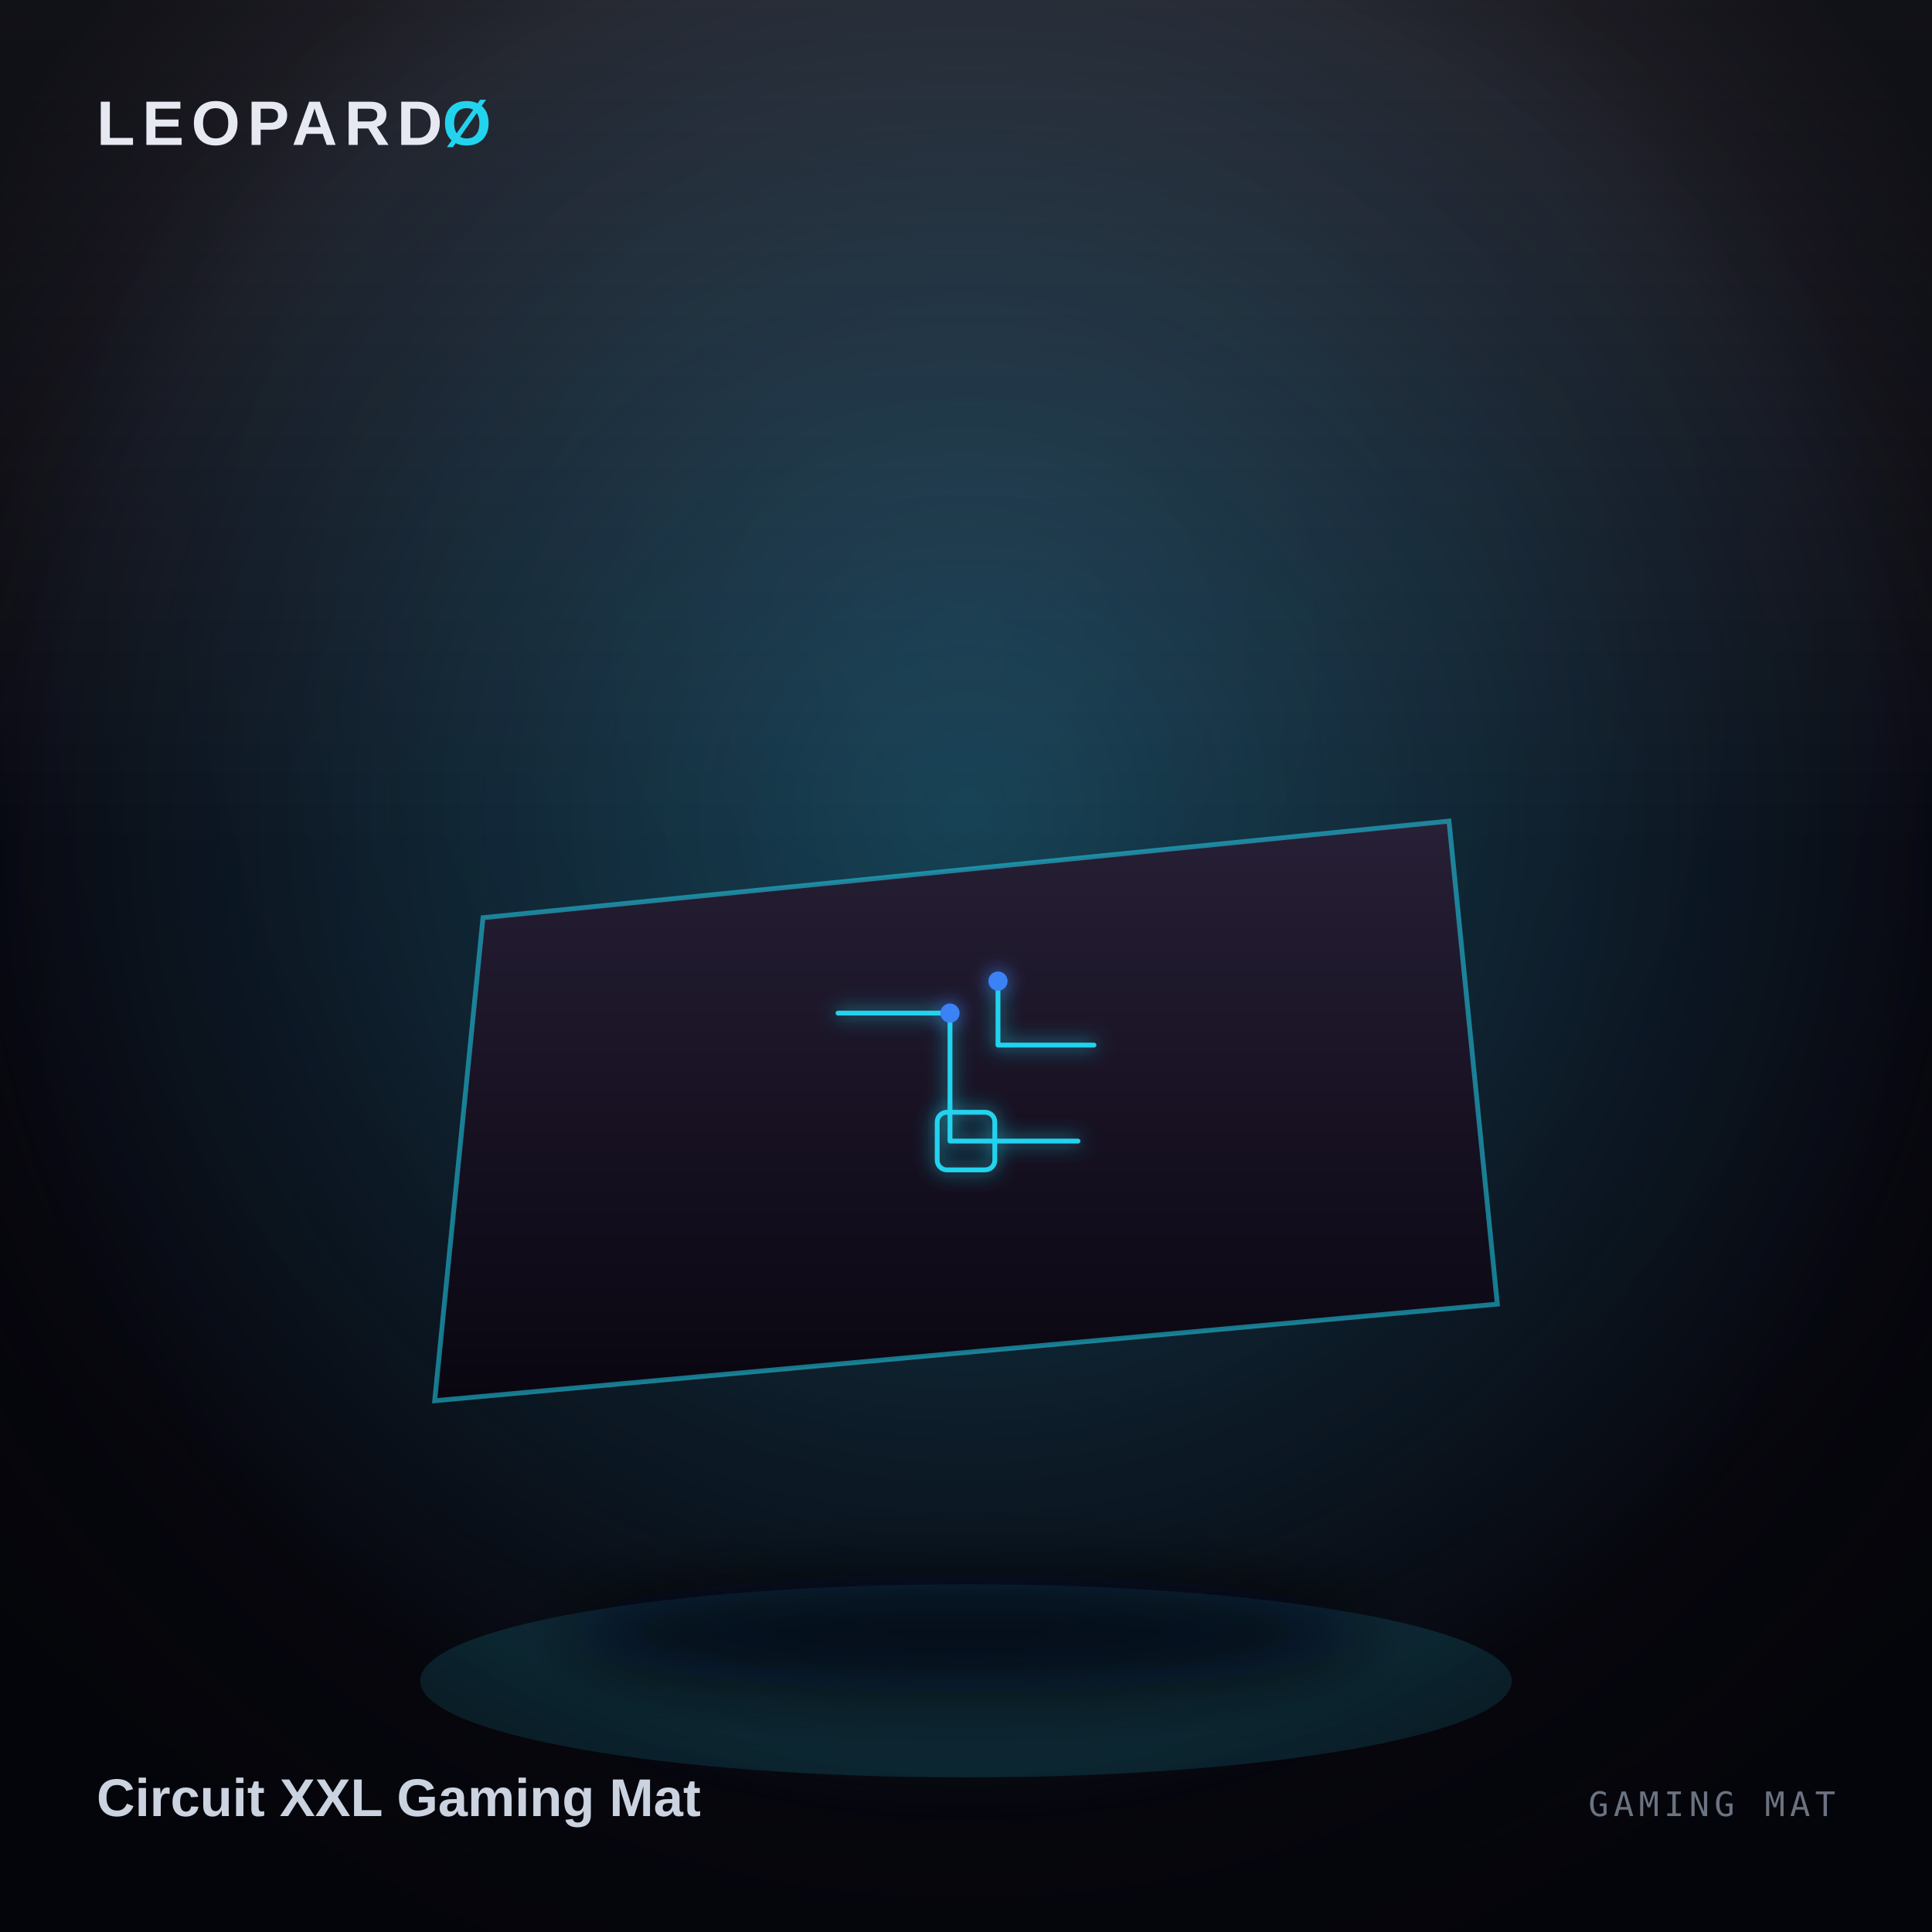
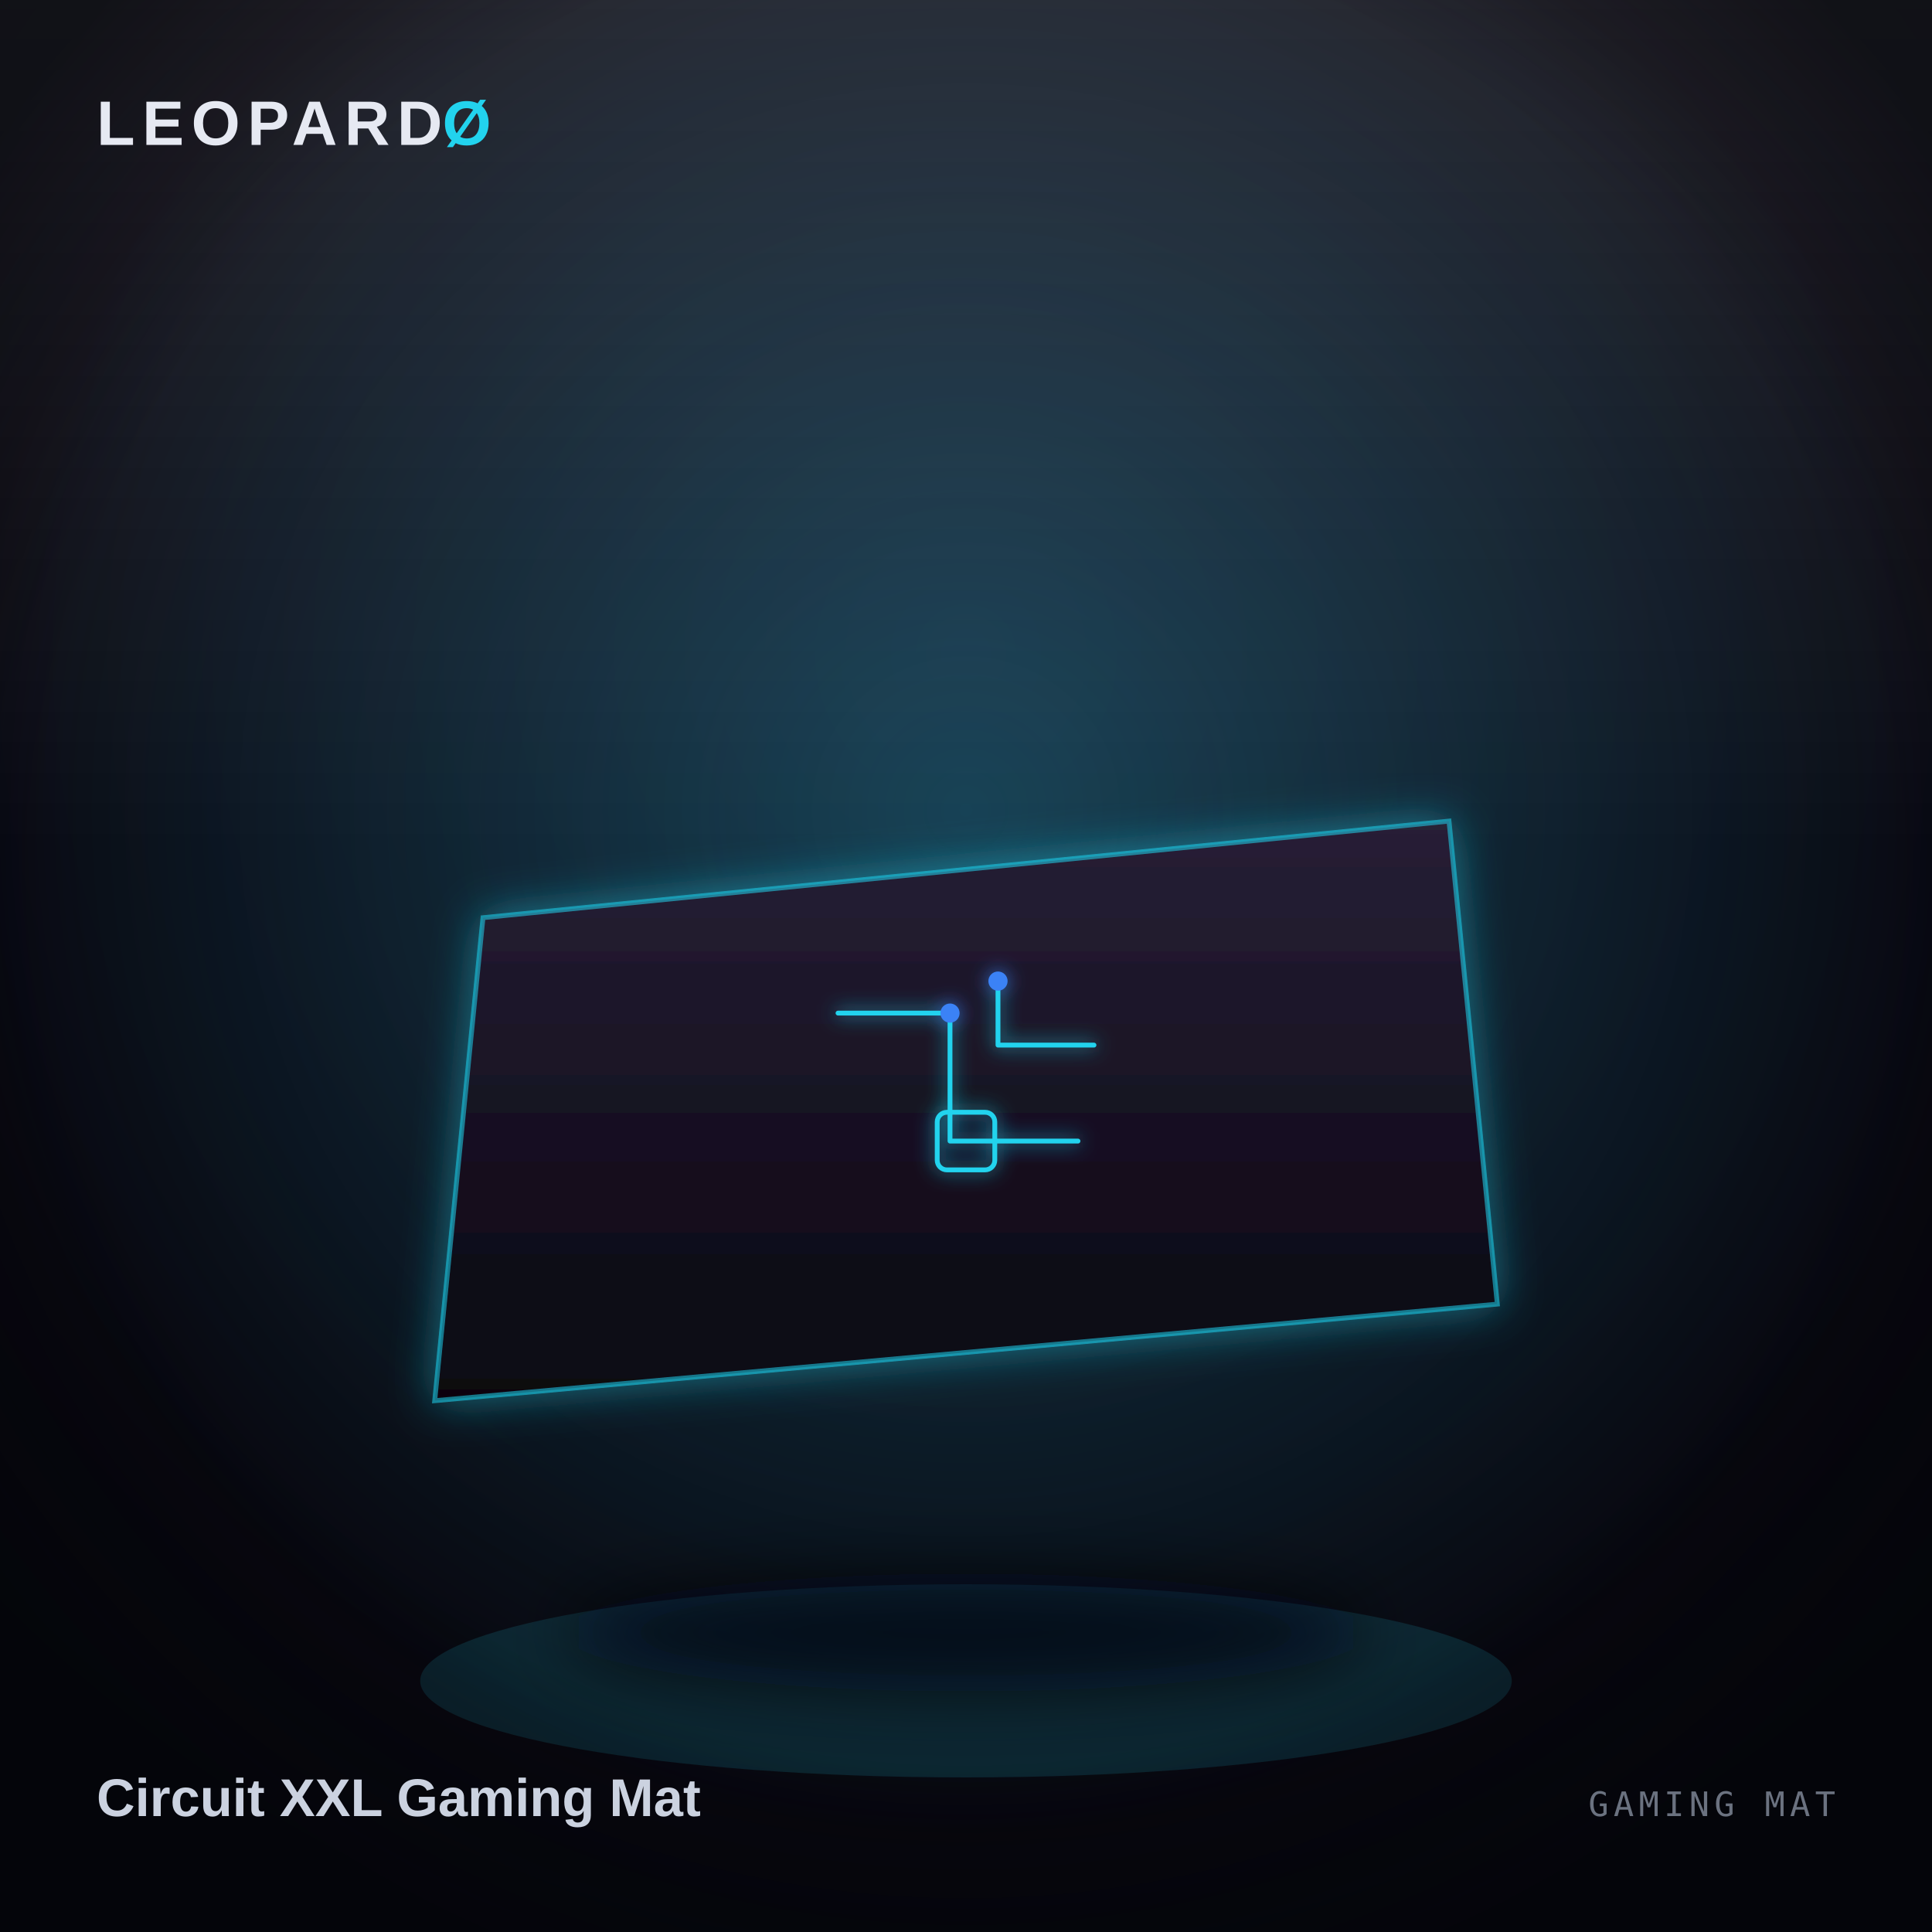
<svg xmlns="http://www.w3.org/2000/svg" viewBox="0 0 800 800" width="800" height="800">
  <defs>
    <radialGradient id="bg" cx="50%" cy="34%" r="75%">
      <stop offset="0%" stop-color="#141022" />
      <stop offset="55%" stop-color="#0a0812" />
      <stop offset="100%" stop-color="#04050a" />
    </radialGradient>
    <radialGradient id="halo" cx="50%" cy="42%" r="52%">
      <stop offset="0%" stop-color="#22d3ee" stop-opacity="0.26" />
      <stop offset="100%" stop-color="#22d3ee" stop-opacity="0" />
    </radialGradient>
    <linearGradient id="fab" x1="0" y1="0" x2="0" y2="1">
      <stop offset="0%" stop-color="#272036" />
      <stop offset="52%" stop-color="#171122" />
      <stop offset="100%" stop-color="#090610" />
    </linearGradient>
    <linearGradient id="toplight" x1="0" y1="0" x2="0" y2="1">
      <stop offset="0%" stop-color="#ffffff" stop-opacity="0.11" />
      <stop offset="44%" stop-color="#ffffff" stop-opacity="0" />
    </linearGradient>
    <radialGradient id="vig" cx="50%" cy="44%" r="62%">
      <stop offset="0%" stop-color="#04050a" stop-opacity="0" />
      <stop offset="76%" stop-color="#04050a" stop-opacity="0" />
      <stop offset="100%" stop-color="#04050a" stop-opacity="0.55" />
    </radialGradient>
    <filter id="glow" x="-40%" y="-40%" width="180%" height="180%">
      <feGaussianBlur stdDeviation="4" />
    </filter>
    <filter id="soft" x="-60%" y="-60%" width="220%" height="220%">
      <feGaussianBlur stdDeviation="14" />
    </filter>
+     <filter id="rim" x="-35%" y="-35%" width="170%" height="170%">
+       <feDropShadow dx="0" dy="0" stdDeviation="9" flood-color="#22d3ee" flood-opacity="0.5" />
+     </filter>
    <clipPath id="cp">
      <rect x="236" y="374" width="328" height="144" rx="10" />
    </clipPath>
  </defs>
  <rect width="800" height="800" fill="url(#bg)" />
  <rect width="800" height="800" fill="url(#halo)" />
  <ellipse cx="400" cy="696" rx="226" ry="40" fill="#22d3ee" opacity="0.14" />
  <ellipse cx="400" cy="676" rx="166" ry="24" fill="#020308" opacity="0.7" filter="url(#soft)" />
-   <g>
+   <g filter="url(#rim)">
    <path d="M200 380 L600 340 L620 540 L180 580 Z" fill="url(#fab)" stroke="#22d3ee" stroke-opacity="0.55" stroke-width="2" />
  </g>
  <g clip-path="url(#cp)">
    <g filter="url(#glow)" opacity="0.9">
      <path d="M347.008 419.504 H393.376 V472.496 H446.368" fill="none" stroke="#22d3ee" stroke-width="2" stroke-linecap="round" stroke-linejoin="round" />
      <path d="M452.992 432.752 H413.248 V406.256" fill="none" stroke="#22d3ee" stroke-width="2" stroke-linecap="round" stroke-linejoin="round" />
      <circle cx="393.376" cy="419.504" r="3.974" fill="#3b82f6" />
      <circle cx="413.248" cy="406.256" r="3.974" fill="#3b82f6" />
      <rect x="388.077" y="460.573" width="23.846" height="23.846" rx="4" fill="none" stroke="#22d3ee" stroke-width="2" stroke-linecap="round" stroke-linejoin="round" />
    </g>
    <g>
      <path d="M347.008 419.504 H393.376 V472.496 H446.368" fill="none" stroke="#22d3ee" stroke-width="2" stroke-linecap="round" stroke-linejoin="round" />
      <path d="M452.992 432.752 H413.248 V406.256" fill="none" stroke="#22d3ee" stroke-width="2" stroke-linecap="round" stroke-linejoin="round" />
      <circle cx="393.376" cy="419.504" r="3.974" fill="#3b82f6" />
      <circle cx="413.248" cy="406.256" r="3.974" fill="#3b82f6" />
      <rect x="388.077" y="460.573" width="23.846" height="23.846" rx="4" fill="none" stroke="#22d3ee" stroke-width="2" stroke-linecap="round" stroke-linejoin="round" />
    </g>
  </g>
  <rect width="800" height="800" fill="url(#toplight)" />
  <rect width="800" height="800" fill="url(#vig)" />
  <text x="40" y="60" font-family="Arial, sans-serif" font-weight="900" font-size="26" letter-spacing="3" fill="#e6e9f2">LEOPARD<tspan fill="#22d3ee">Ø</tspan>
  </text>
  <text x="40" y="752" font-family="Arial, sans-serif" font-weight="800" font-size="22" fill="#cbd2e0">Circuit XXL Gaming Mat</text>
  <text x="760" y="752" text-anchor="end" font-family="monospace" font-size="14" letter-spacing="2" fill="#6b7280">GAMING MAT</text>
</svg>
